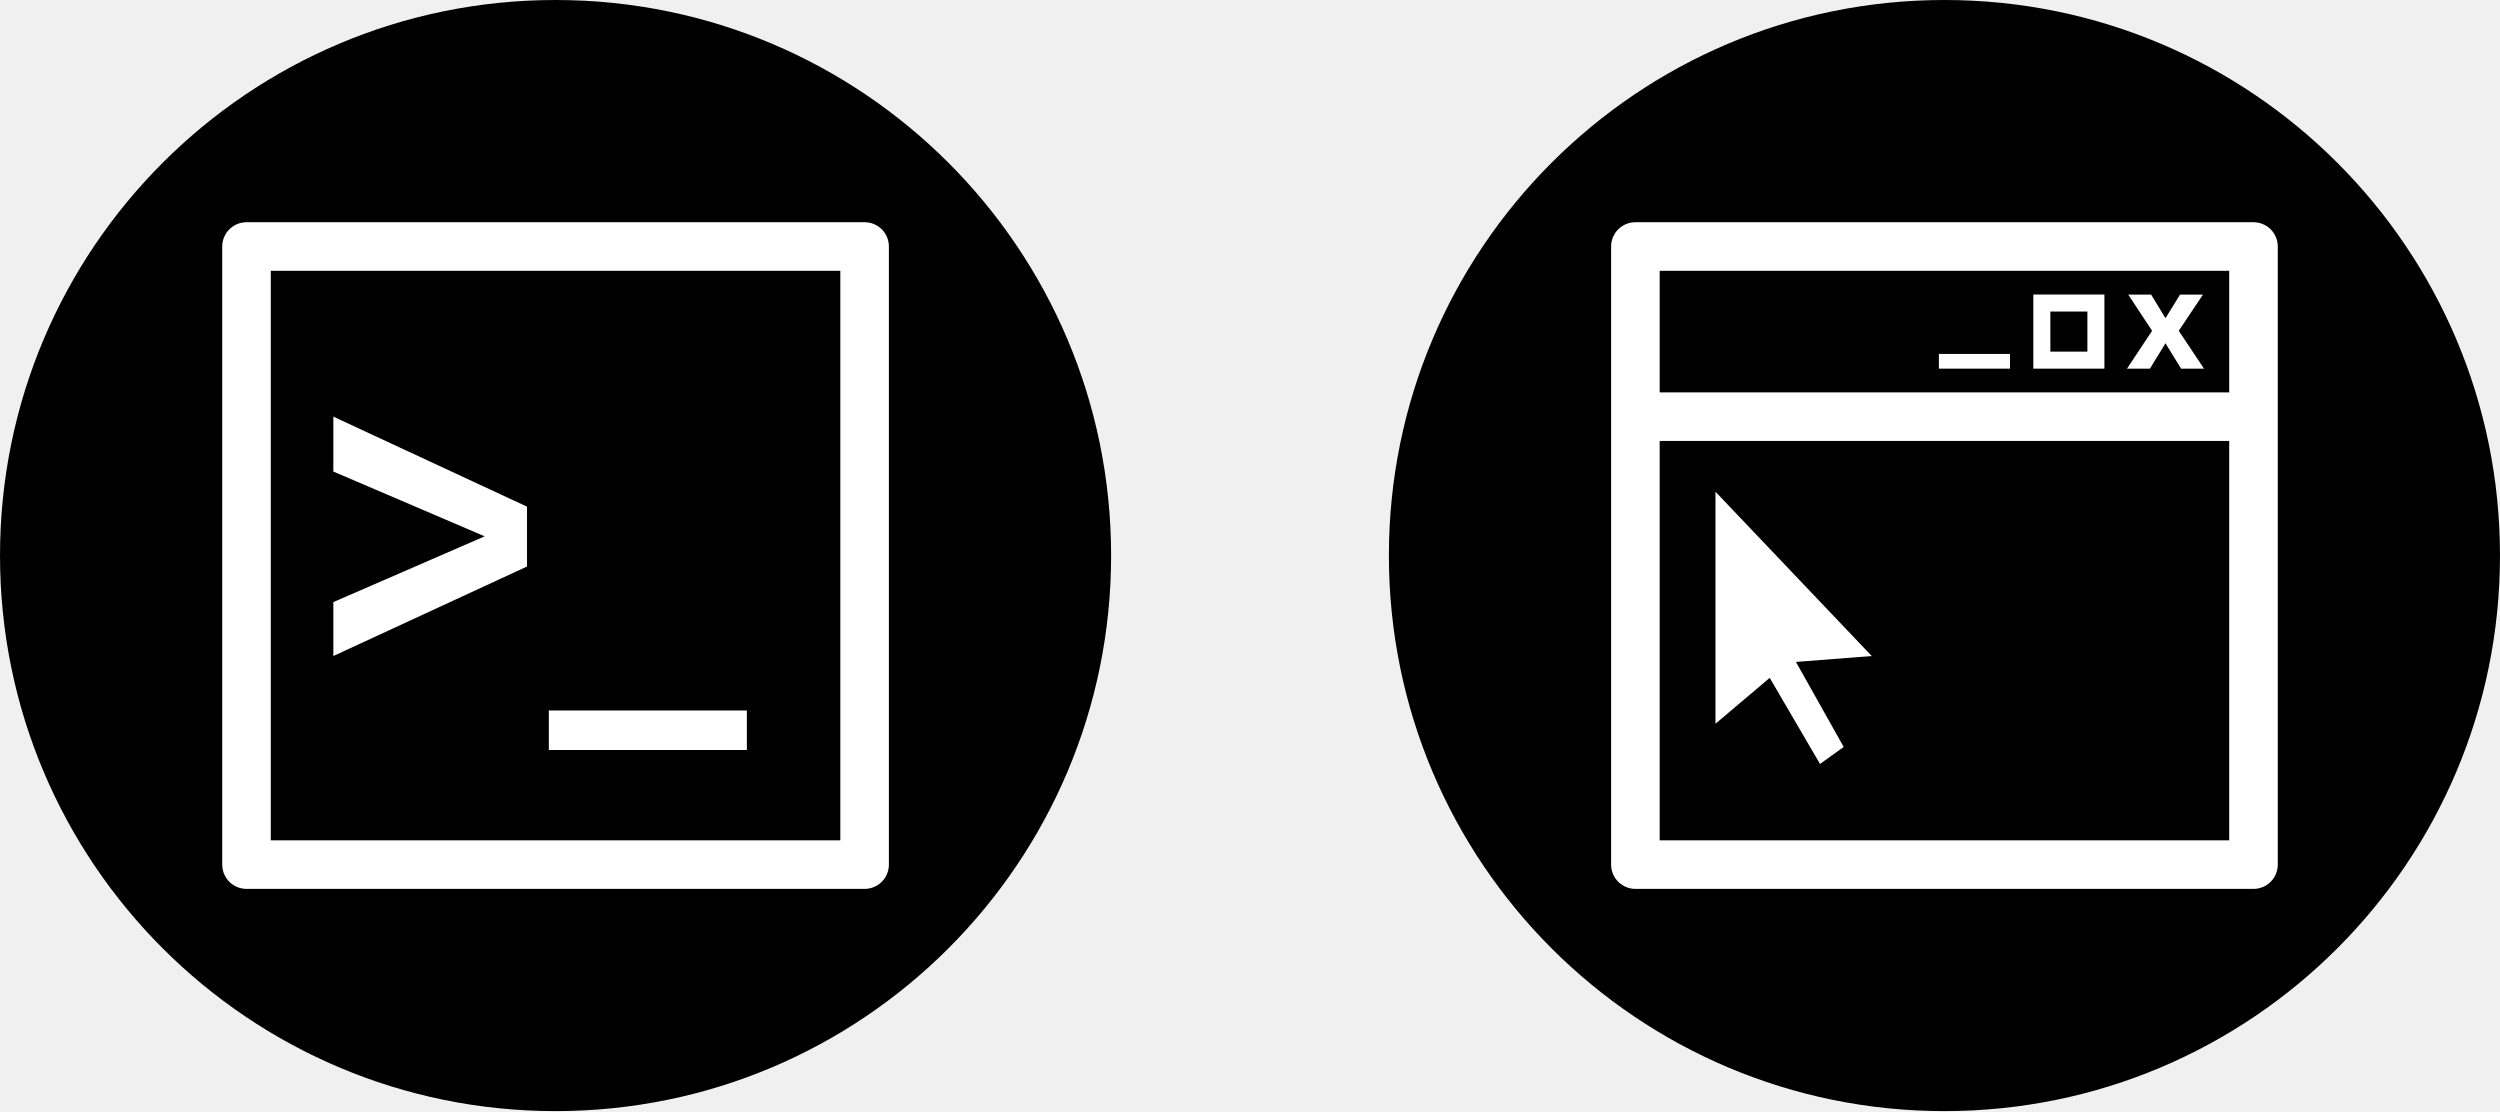
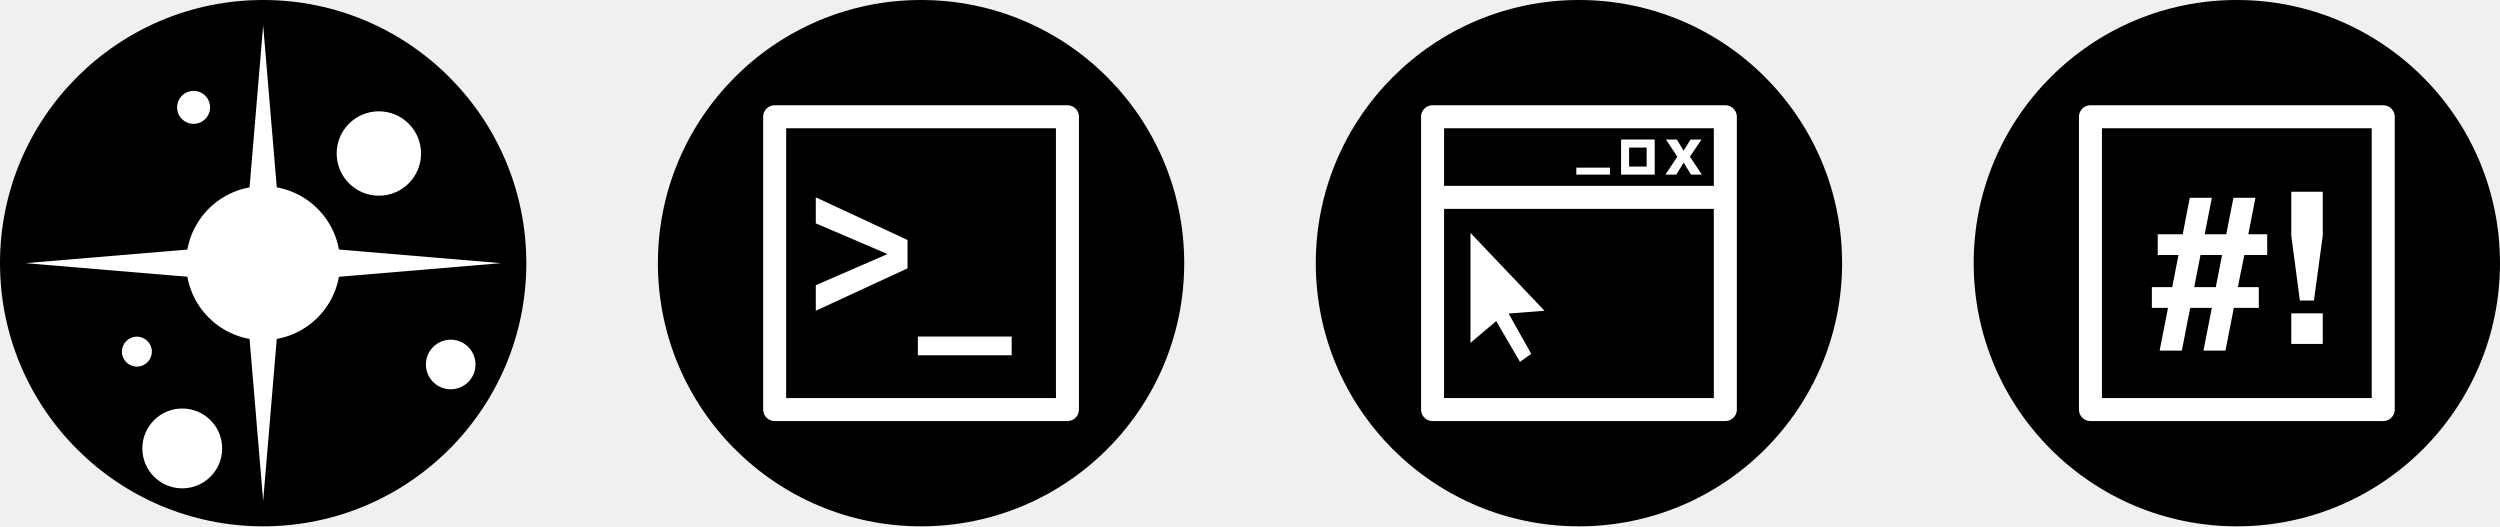
- <svg xmlns="http://www.w3.org/2000/svg" width="127mm" height="56.444mm" viewBox="0 0 450 200" id="svg2" version="1.1">
+ <svg xmlns="http://www.w3.org/2000/svg" width="268.111mm" height="56.444mm" viewBox="0 0 950 200" id="svg2" version="1.1">
  <defs id="defs4" />
-   <g id="layer1" transform="translate(0,-852.3622)">
+   <g id="layer1" transform="translate(250,-852.3622)">
    <circle style="opacity:1;fill:#000000;fill-opacity:1;fill-rule:nonzero;stroke:none;stroke-width:0.625;stroke-miterlimit:4;stroke-dasharray:none;stroke-dashoffset:0;stroke-opacity:1" id="path4136" cx="100" cy="952.362" r="100" />
    <rect style="fill:none;fill-rule:evenodd;stroke:#ffffff;stroke-width:8.742;stroke-linecap:butt;stroke-linejoin:round;stroke-miterlimit:4;stroke-dasharray:none;stroke-opacity:1" id="rect4138" width="111.258" height="111.258" x="44.371" y="896.733" />
    <text xml:space="preserve" style="font-style:normal;font-weight:normal;font-size:42.491px;line-height:125%;font-family:sans-serif;letter-spacing:0px;word-spacing:0px;fill:#000000;fill-opacity:1;stroke:none;stroke-width:1px;stroke-linecap:butt;stroke-linejoin:miter;stroke-opacity:1" x="63.855" y="867.72" id="text4140" transform="scale(0.8949647,1.117363)">
      <tspan id="tspan4142" x="63.855" y="867.72" style="font-style:normal;font-variant:normal;font-weight:600;font-stretch:normal;font-size:79.67px;font-family:FreeSans;-inkscape-font-specification:'FreeSans Semi-Bold';fill:#ffffff">&gt;_</tspan>
    </text>
    <circle style="opacity:1;fill:#000000;fill-opacity:1;fill-rule:nonzero;stroke:none;stroke-width:0.625;stroke-miterlimit:4;stroke-dasharray:none;stroke-dashoffset:0;stroke-opacity:1" id="path4136-6" cx="350" cy="952.362" r="100" />
    <rect style="fill:none;fill-rule:evenodd;stroke:#ffffff;stroke-width:8.742;stroke-linecap:butt;stroke-linejoin:round;stroke-miterlimit:4;stroke-dasharray:none;stroke-opacity:1" id="rect4138-2" width="111.258" height="111.258" x="294.371" y="896.733" />
    <path style="fill:none;fill-rule:evenodd;stroke:#ffffff;stroke-width:8.742;stroke-linecap:butt;stroke-linejoin:miter;stroke-miterlimit:4;stroke-dasharray:none;stroke-opacity:1" d="m 295,927.362 110,0" id="path4174" />
    <text xml:space="preserve" style="font-style:normal;font-weight:normal;font-size:60.062px;line-height:125%;font-family:sans-serif;letter-spacing:0px;word-spacing:0px;fill:#ffffff;fill-opacity:1;stroke:none;stroke-width:1px;stroke-linecap:butt;stroke-linejoin:miter;stroke-opacity:1" x="382.737" y="918.719" id="text4176">
      <tspan id="tspan4178" x="382.737" y="918.719" style="font-style:normal;font-variant:normal;font-weight:bold;font-stretch:normal;font-size:24.4px;font-family:sans-serif;-inkscape-font-specification:'sans-serif Bold';fill:#ffffff">x</tspan>
    </text>
    <rect style="fill:none;fill-rule:evenodd;stroke:#ffffff;stroke-width:3.064;stroke-linecap:butt;stroke-linejoin:miter;stroke-miterlimit:4;stroke-dasharray:none;stroke-opacity:1" id="rect4180" width="9.731" height="10.28" x="367.532" y="906.907" />
    <path style="fill:none;fill-rule:evenodd;stroke:#ffffff;stroke-width:2.648;stroke-linecap:butt;stroke-linejoin:miter;stroke-miterlimit:4;stroke-dasharray:none;stroke-opacity:1" d="m 349,917.395 12.795,0" id="path4182" />
    <path style="fill:#ffffff;fill-rule:evenodd;stroke:none;stroke-width:1px;stroke-linecap:butt;stroke-linejoin:miter;stroke-opacity:1" d="m 308.786,940.874 28.129,29.575 -13.646,1.061 8.598,15.302 -4.263,3.064 -9.055,-15.5 -9.763,8.263 z" id="rect4190" />
+     <circle style="opacity:1;fill:#000000;fill-opacity:1;fill-rule:nonzero;stroke:none;stroke-width:0.625;stroke-miterlimit:4;stroke-dasharray:none;stroke-dashoffset:0;stroke-opacity:1" id="path4136-3" cx="600" cy="952.362" r="100" />
+     <rect style="fill:none;fill-rule:evenodd;stroke:#ffffff;stroke-width:8.742;stroke-linecap:butt;stroke-linejoin:round;stroke-miterlimit:4;stroke-dasharray:none;stroke-opacity:1" id="rect4138-6" width="111.258" height="111.258" x="544.371" y="896.733" />
+     <text xml:space="preserve" style="font-style:normal;font-weight:normal;font-size:40px;line-height:125%;font-family:sans-serif;letter-spacing:0px;word-spacing:0px;fill:#000000;fill-opacity:1;stroke:none;stroke-width:1px;stroke-linecap:butt;stroke-linejoin:miter;stroke-opacity:1" x="567.471" y="983.052" id="text4169">
+       <tspan id="tspan4171" x="567.471" y="983.052" style="font-style:normal;font-variant:normal;font-weight:600;font-stretch:normal;font-size:79.67px;font-family:FreeSans;-inkscape-font-specification:'FreeSans Semi-Bold';fill:#ffffff">#!</tspan>
+     </text>
+     <circle style="opacity:1;fill:#000000;fill-opacity:1;fill-rule:nonzero;stroke:none;stroke-width:0.625;stroke-miterlimit:4;stroke-dasharray:none;stroke-dashoffset:0;stroke-opacity:1" id="path4136-8" cx="-150" cy="952.362" r="100" />
+     <path style="fill:#ffffff;fill-opacity:1;fill-rule:evenodd;stroke:none;stroke-width:1px;stroke-linecap:butt;stroke-linejoin:miter;stroke-opacity:1" d="m -157,945.362 7,-83.345 7,83.345 83.345,7 -83.345,7 -7,83.345 -7,-83.345 -83.345,-7 z" id="rect4219" />
+     <circle style="opacity:1;fill:#ffffff;fill-opacity:1;fill-rule:nonzero;stroke:none;stroke-width:13.778;stroke-miterlimit:4;stroke-dasharray:none;stroke-dashoffset:0;stroke-opacity:1" id="path4222" cx="-150" cy="952.362" r="29.253" />
+     <circle style="opacity:1;fill:#ffffff;fill-opacity:1;fill-rule:nonzero;stroke:none;stroke-width:13.778;stroke-miterlimit:4;stroke-dasharray:none;stroke-dashoffset:0;stroke-opacity:1" id="path4222-7" cx="-180.747" cy="1022.764" r="15.172" />
+     <circle style="opacity:1;fill:#ffffff;fill-opacity:1;fill-rule:nonzero;stroke:none;stroke-width:13.778;stroke-miterlimit:4;stroke-dasharray:none;stroke-dashoffset:0;stroke-opacity:1" id="path4222-9" cx="-176.437" cy="893.167" r="6.264" />
+     <circle style="opacity:1;fill:#ffffff;fill-opacity:1;fill-rule:nonzero;stroke:none;stroke-width:13.778;stroke-miterlimit:4;stroke-dasharray:none;stroke-dashoffset:0;stroke-opacity:1" id="path4222-7-8" cx="-78.736" cy="990.868" r="9.425" />
+     <circle style="opacity:1;fill:#ffffff;fill-opacity:1;fill-rule:nonzero;stroke:none;stroke-width:13.778;stroke-miterlimit:4;stroke-dasharray:none;stroke-dashoffset:0;stroke-opacity:1" id="path4222-7-89" cx="-197.988" cy="985.983" r="5.69" />
+     <circle style="opacity:1;fill:#ffffff;fill-opacity:1;fill-rule:nonzero;stroke:none;stroke-width:13.778;stroke-miterlimit:4;stroke-dasharray:none;stroke-dashoffset:0;stroke-opacity:1" id="path4222-7-80" cx="-106.034" cy="910.696" r="16.034" />
  </g>
</svg>
